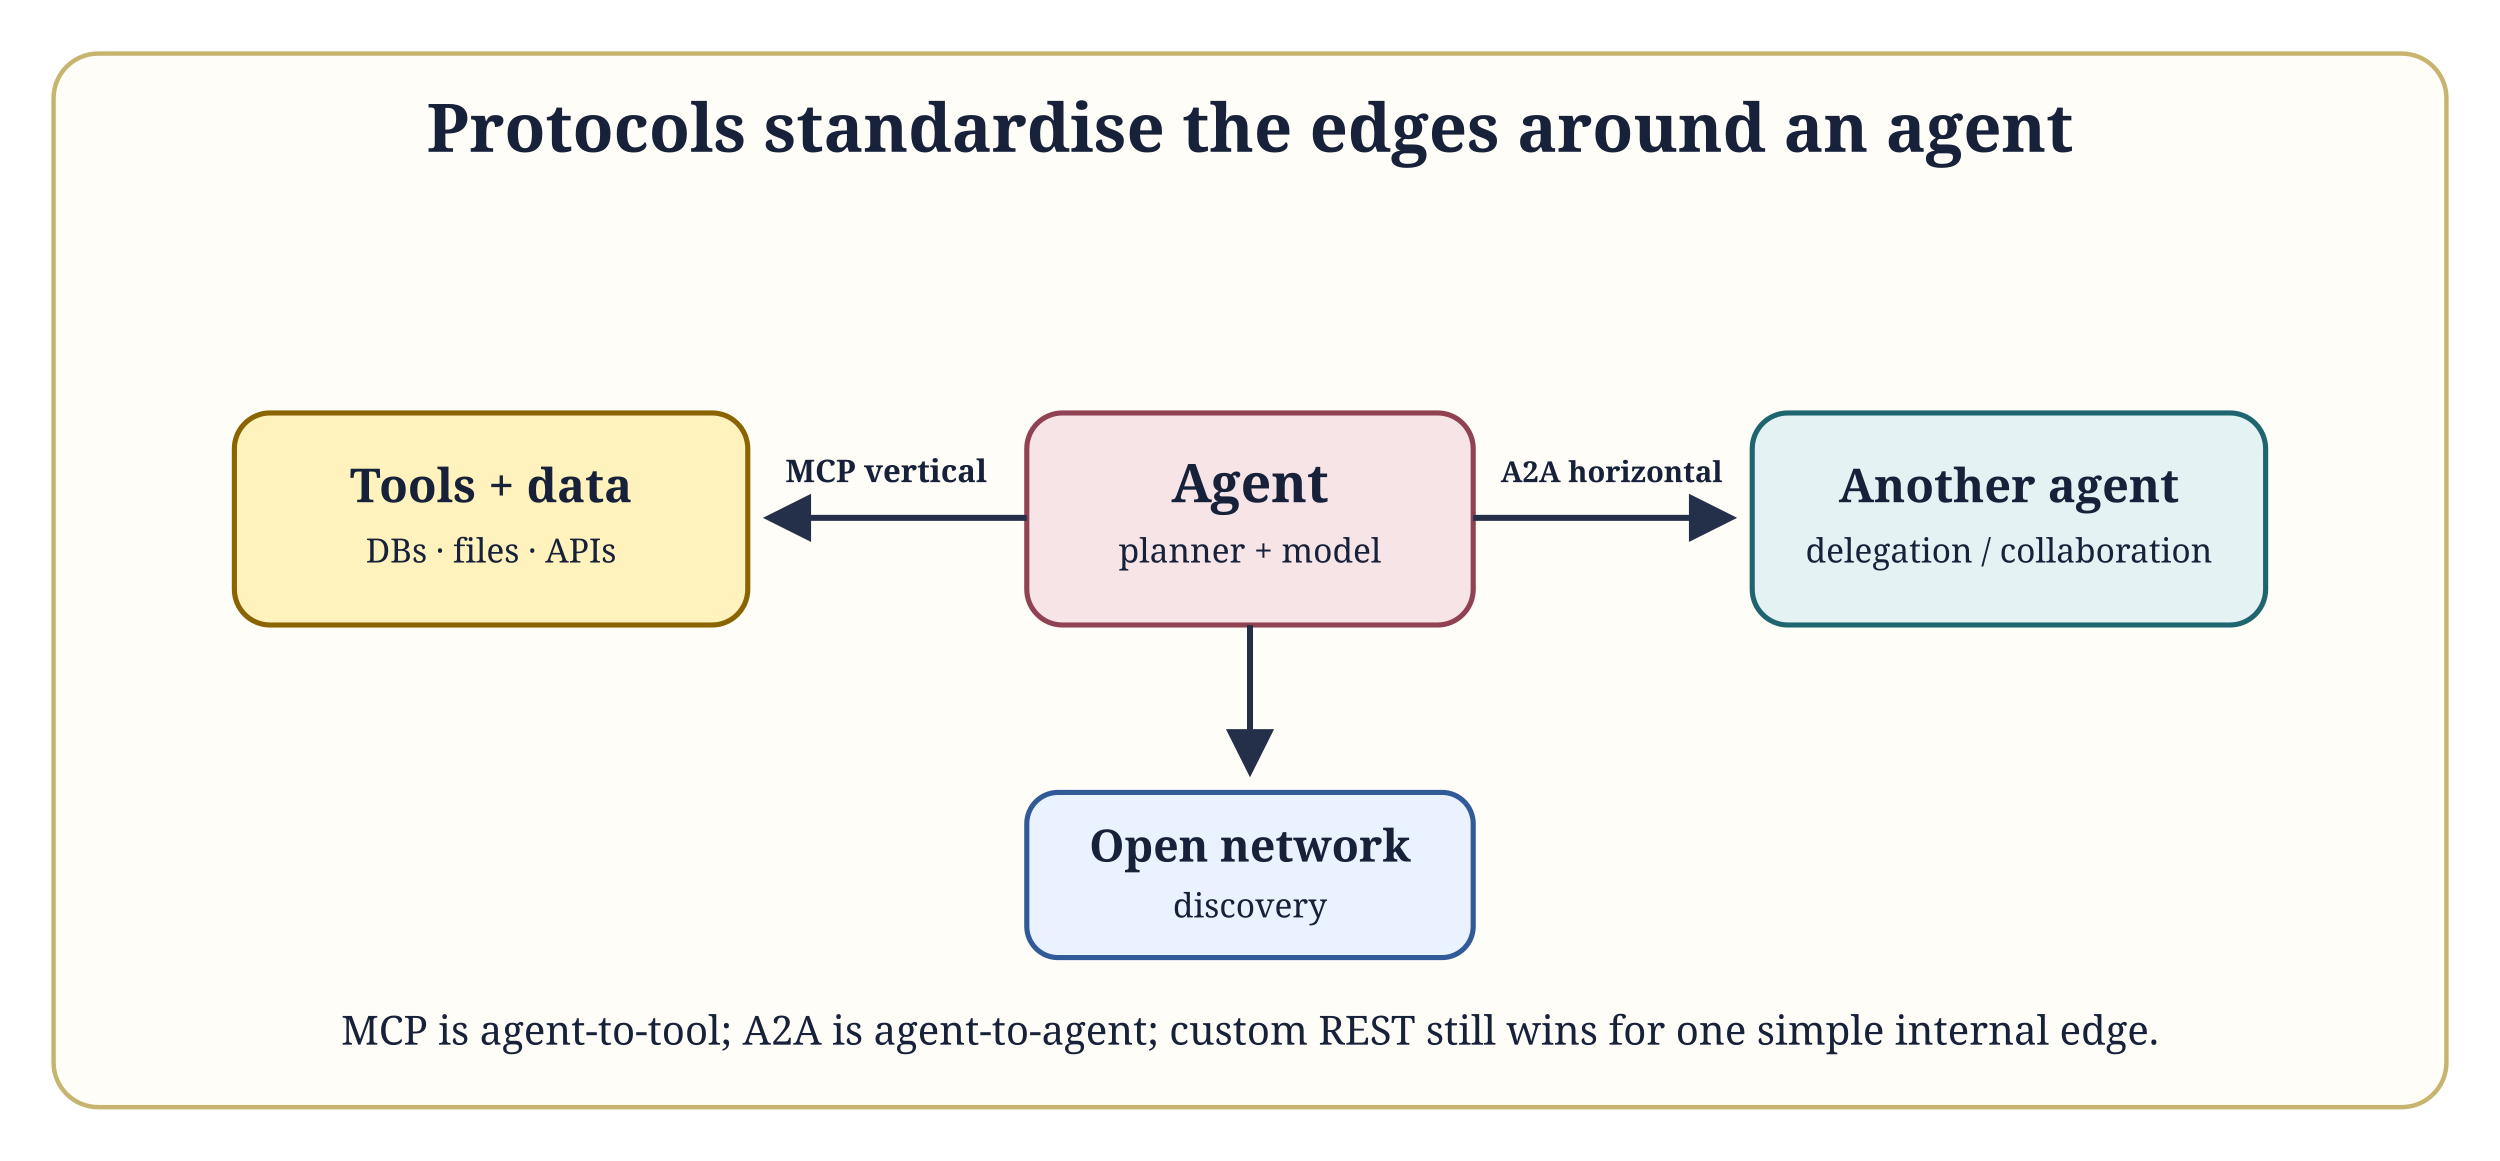
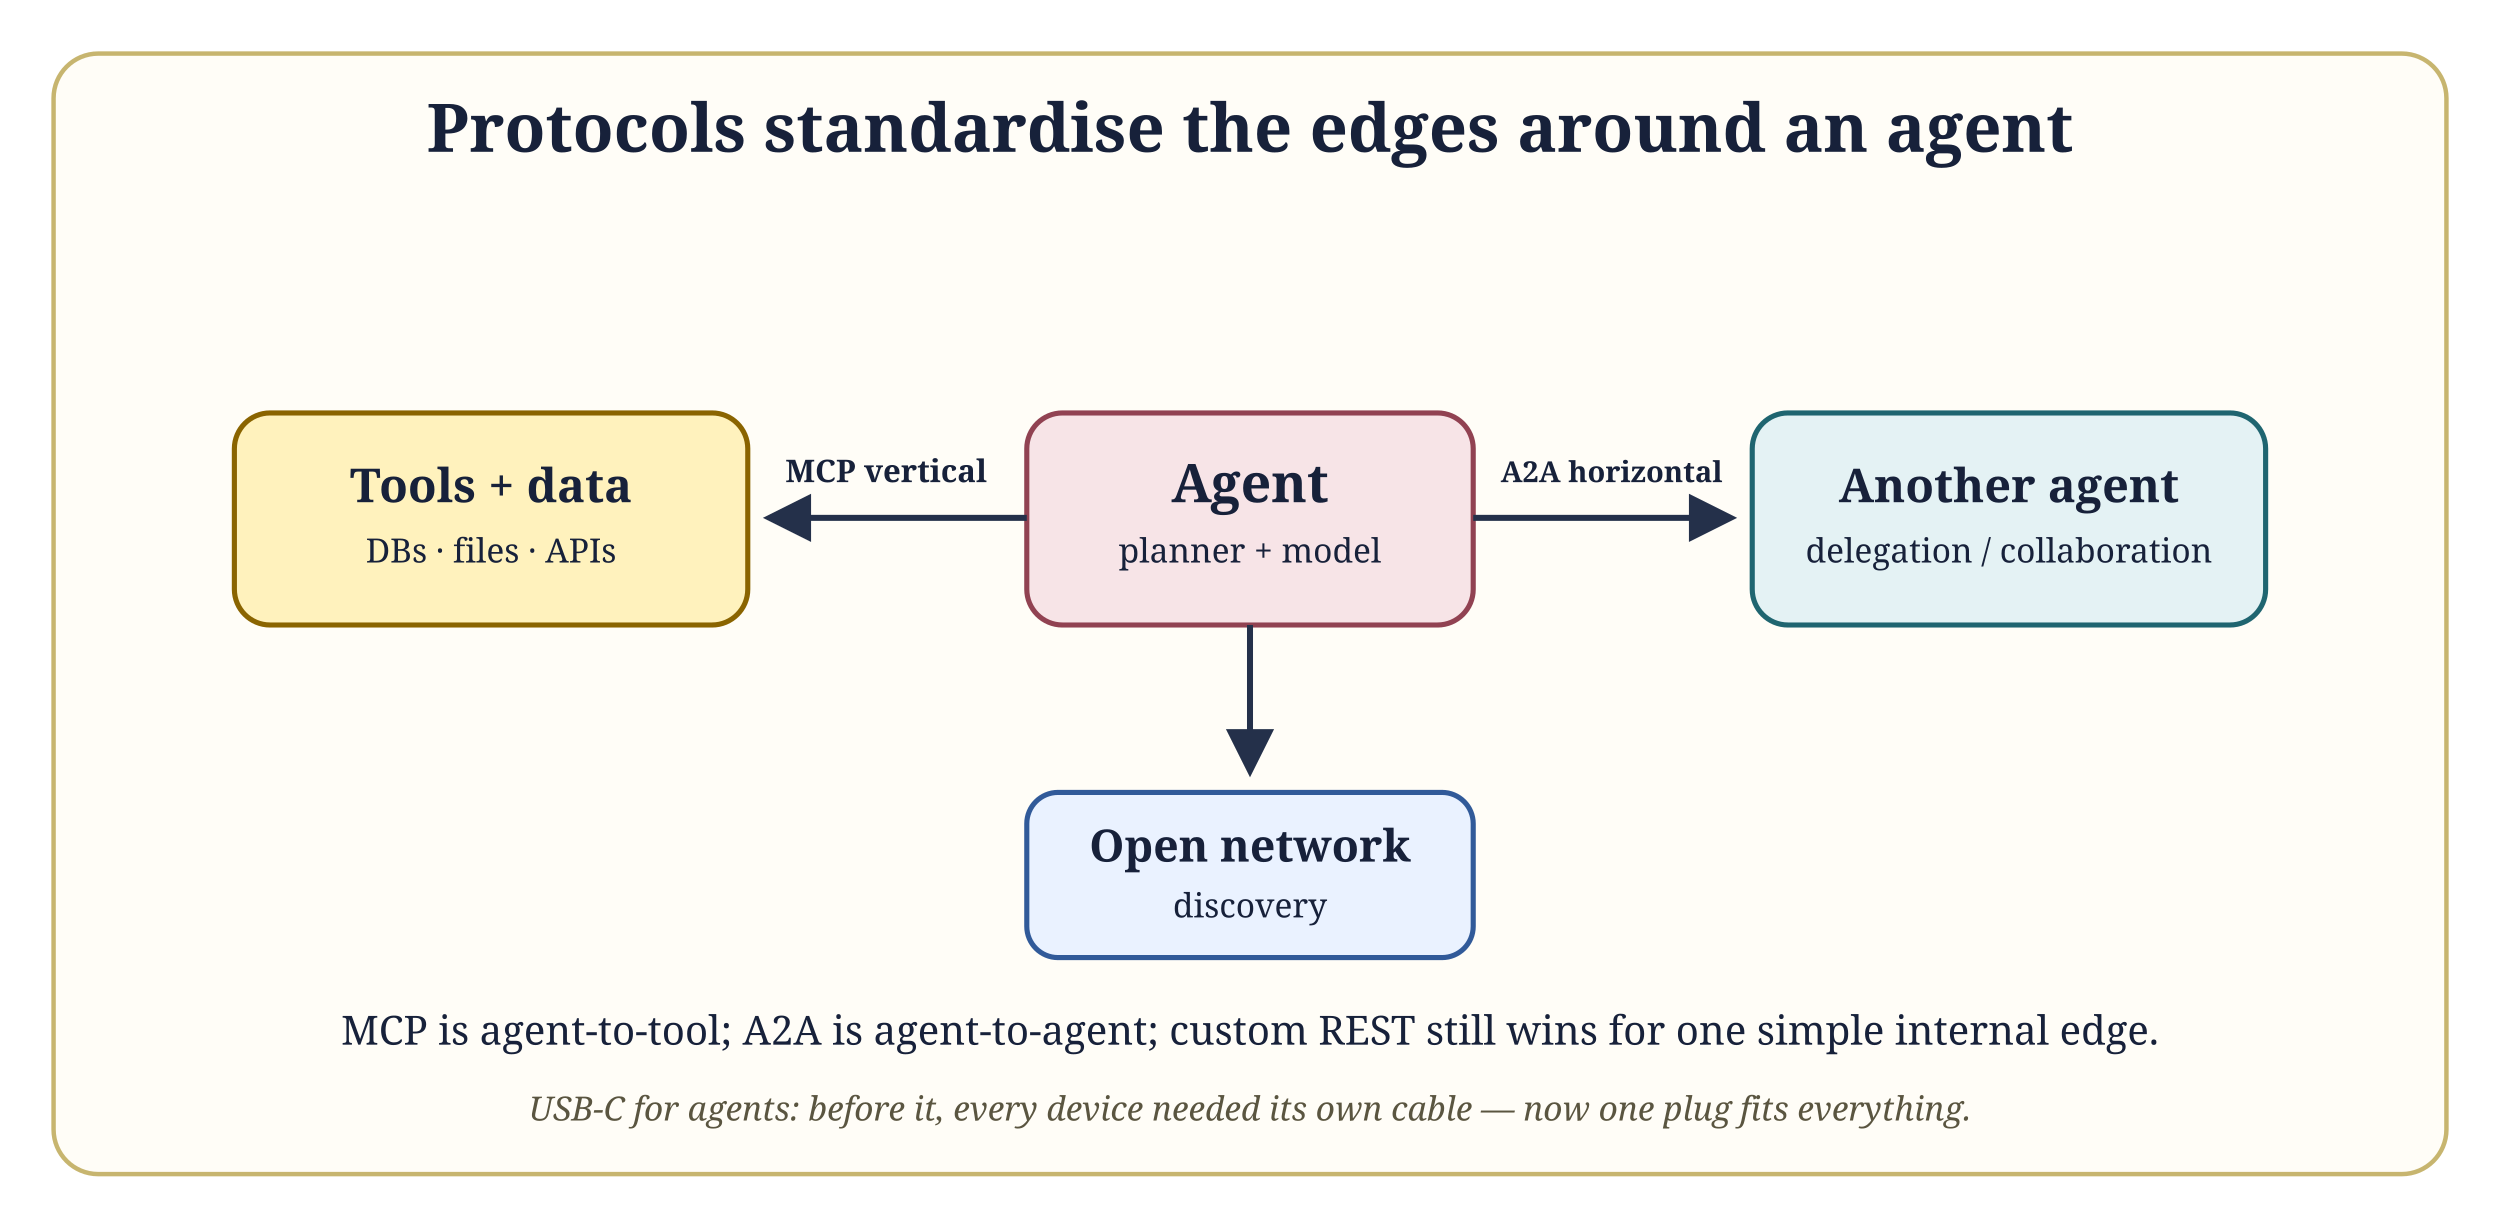
- <svg xmlns="http://www.w3.org/2000/svg" viewBox="0 0 1120 520" role="img" aria-labelledby="title desc">
+ <svg xmlns="http://www.w3.org/2000/svg" viewBox="0 0 1120 550" role="img" aria-labelledby="title desc">
  <defs>
    <marker id="a" viewBox="0 0 10 10" refX="8.5" refY="5" markerWidth="8" markerHeight="8" orient="auto">
      <path d="M0 0L10 5L0 10z" fill="#24304a" />
    </marker>
  </defs>
-   <rect x="24" y="24" width="1072" height="472" rx="20" fill="#fffdf7" stroke="#c7b56f" stroke-width="2" />
+   <rect x="24" y="24" width="1072" height="502" rx="20" fill="#fffdf7" stroke="#c7b56f" stroke-width="2" />
  <text x="560" y="68" text-anchor="middle" font-family="Georgia,serif" font-size="30" font-weight="700" fill="#17213a">Protocols standardise the edges around an agent</text>
  <g font-family="Georgia,serif" fill="#17213a">
    <rect x="460" y="185" width="200" height="95" rx="16" fill="#f7e4e7" stroke="#914252" stroke-width="2.3" />
    <text x="560" y="225" text-anchor="middle" font-size="24" font-weight="700">Agent</text>
    <text x="560" y="252" text-anchor="middle" font-size="15">planner + model</text>
    <rect x="105" y="185" width="230" height="95" rx="16" fill="#fff2bd" stroke="#8a6400" stroke-width="2.3" />
    <text x="220" y="225" text-anchor="middle" font-size="21" font-weight="700">Tools + data</text>
    <text x="220" y="252" text-anchor="middle" font-size="15">DBs · files · APIs</text>
    <rect x="785" y="185" width="230" height="95" rx="16" fill="#e4f2f4" stroke="#1f6570" stroke-width="2.3" />
    <text x="900" y="225" text-anchor="middle" font-size="21" font-weight="700">Another agent</text>
    <text x="900" y="252" text-anchor="middle" font-size="15">delegation / collaboration</text>
    <rect x="460" y="355" width="200" height="74" rx="14" fill="#eaf2ff" stroke="#315a99" stroke-width="2.3" />
    <text x="560" y="386" text-anchor="middle" font-size="20" font-weight="700">Open network</text>
    <text x="560" y="411" text-anchor="middle" font-size="15">discovery</text>
    <text x="397" y="216" text-anchor="middle" font-size="14" font-weight="700">MCP vertical</text>
    <text x="722" y="216" text-anchor="middle" font-size="13" font-weight="700">A2A horizontal</text>
    <text x="560" y="468" text-anchor="middle" font-size="18">MCP is agent-to-tool; A2A is agent-to-agent; custom REST still wins for one simple internal edge.</text>
+     <text x="560" y="502" text-anchor="middle" font-size="15" font-style="italic" fill="#5a5540">USB-C for agents: before it, every device needed its own cable — now one plug fits everything.</text>
  </g>
  <g stroke="#24304a" stroke-width="2.7" fill="none" marker-end="url(#a)">
    <line x1="460" y1="232" x2="345" y2="232" />
    <line x1="660" y1="232" x2="775" y2="232" />
    <line x1="560" y1="280" x2="560" y2="345" />
  </g>
</svg>
